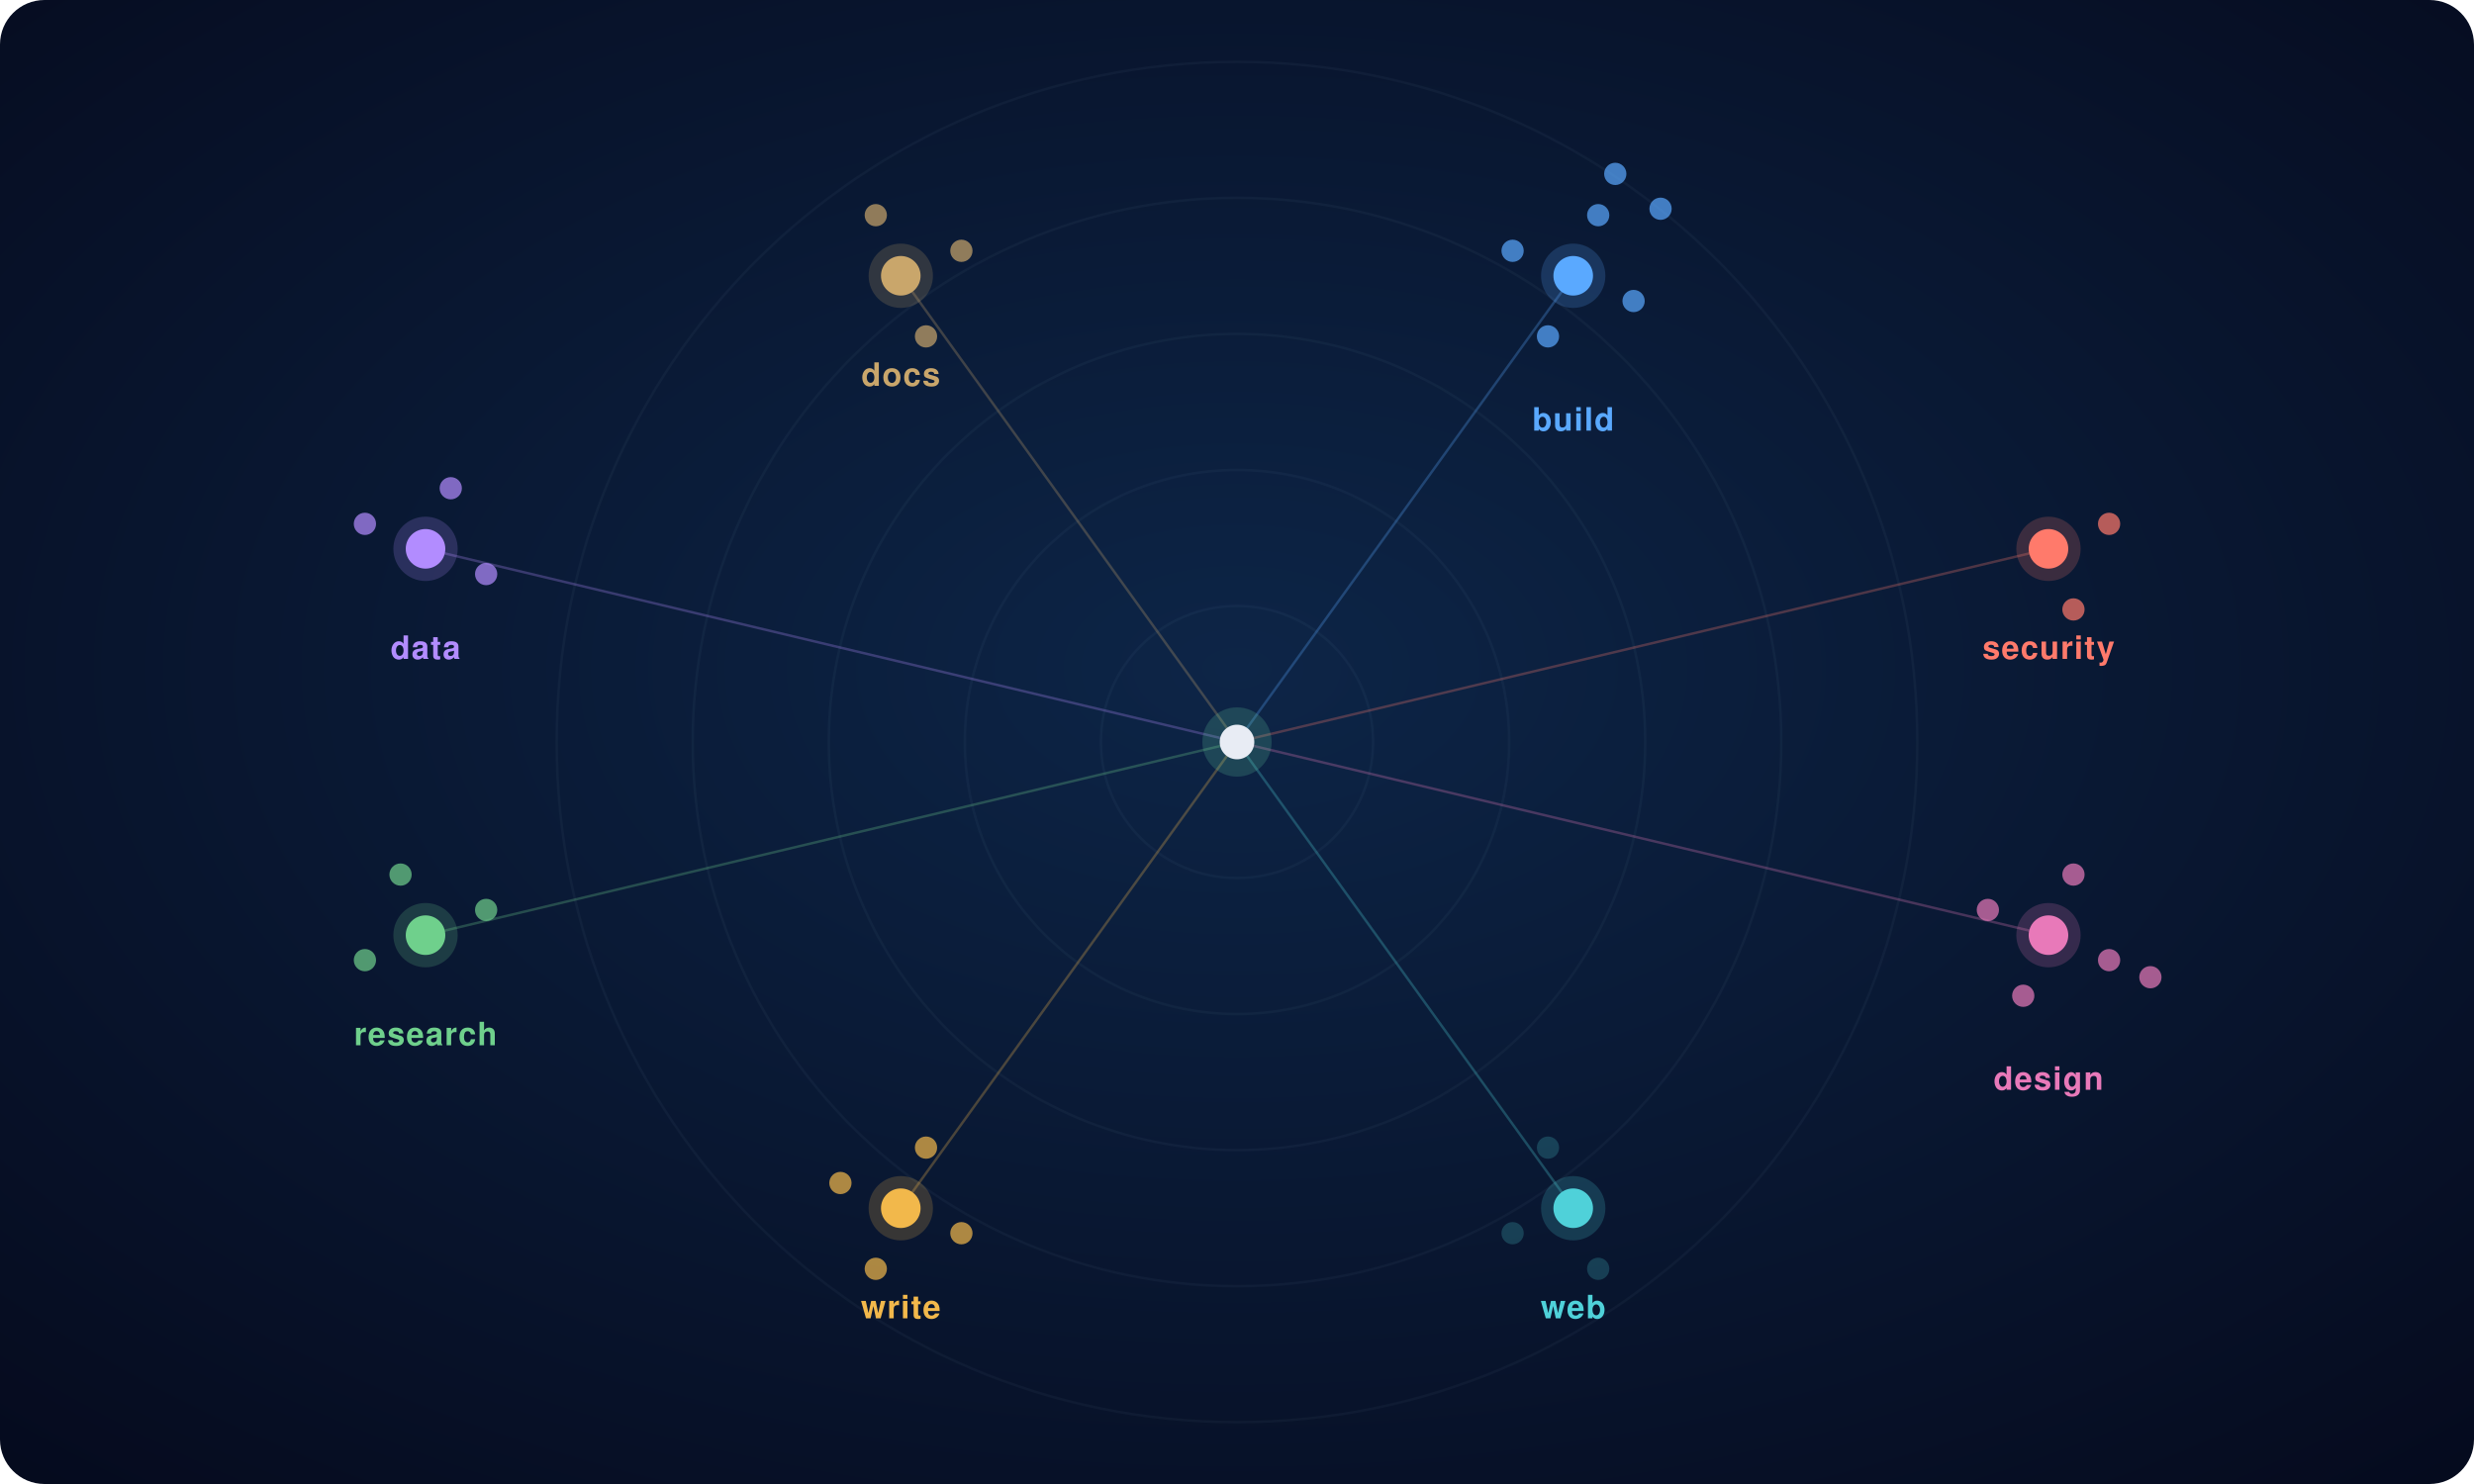
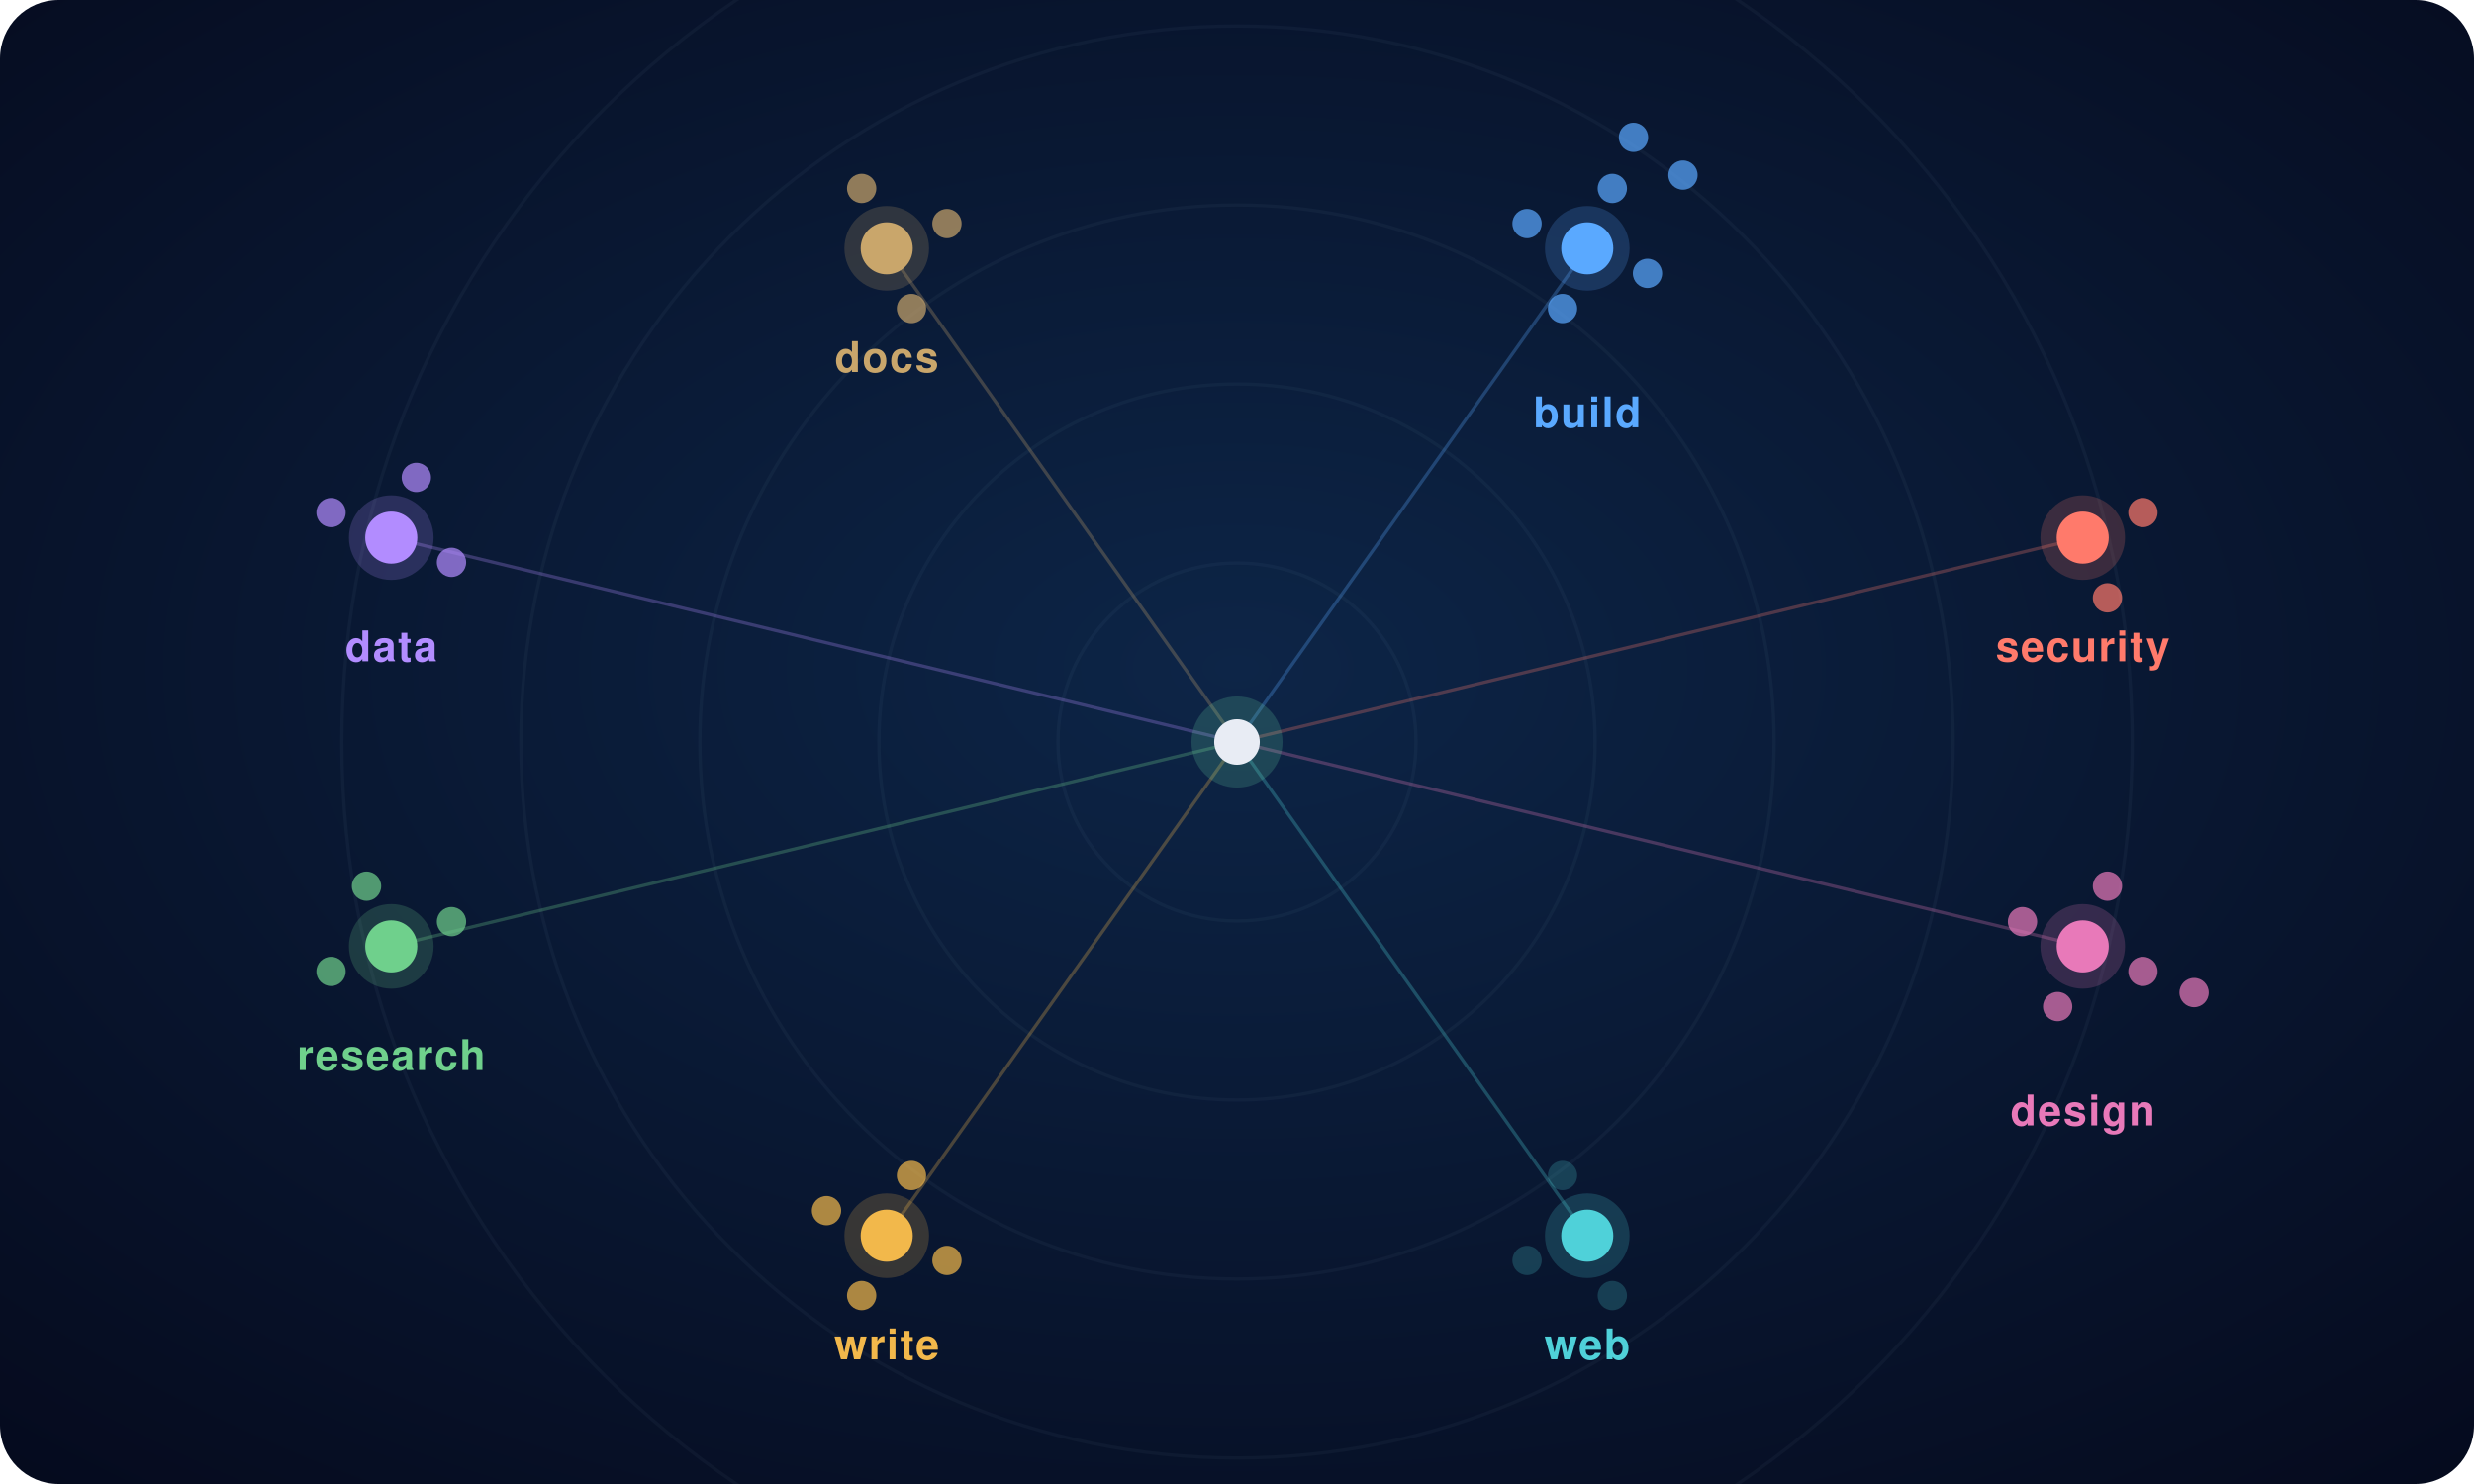
- <svg xmlns="http://www.w3.org/2000/svg" viewBox="0 0 1000 600" width="1000" height="600" font-family="Segoe UI,Helvetica,Arial,sans-serif">
+ <svg xmlns="http://www.w3.org/2000/svg" viewBox="0 0 760 456" width="760" height="456" font-family="Segoe UI,Helvetica,Arial,sans-serif">
  <defs>
    <radialGradient id="bg" cx="50%" cy="45%" r="75%">
      <stop offset="0" stop-color="#0d2547" />
      <stop offset="1" stop-color="#050a1d" />
    </radialGradient>
    <filter id="glow" x="-100%" y="-100%" width="300%" height="300%">
      <feGaussianBlur stdDeviation="4" />
    </filter>
  </defs>
-   <rect width="1000" height="600" rx="18" fill="url(#bg)" />
-   <circle cx="500" cy="300" r="55" fill="none" stroke="#9fb4d6" stroke-opacity="0.05" />
-   <circle cx="500" cy="300" r="110" fill="none" stroke="#9fb4d6" stroke-opacity="0.05" />
-   <circle cx="500" cy="300" r="165" fill="none" stroke="#9fb4d6" stroke-opacity="0.05" />
-   <circle cx="500" cy="300" r="220" fill="none" stroke="#9fb4d6" stroke-opacity="0.05" />
-   <circle cx="500" cy="300" r="275" fill="none" stroke="#9fb4d6" stroke-opacity="0.05" />
-   <line x1="500.0" y1="300.0" x2="635.9" y2="111.5" stroke="#5aa9ff" stroke-opacity="0.28" />
-   <line x1="500.0" y1="300.0" x2="828.0" y2="221.9" stroke="#ff7a6b" stroke-opacity="0.28" />
-   <line x1="500.0" y1="300.0" x2="828.0" y2="378.1" stroke="#e879b9" stroke-opacity="0.28" />
-   <line x1="500.0" y1="300.0" x2="635.9" y2="488.5" stroke="#4fd1d9" stroke-opacity="0.28" />
-   <line x1="500.0" y1="300.0" x2="364.1" y2="488.5" stroke="#f2b84b" stroke-opacity="0.28" />
-   <line x1="500.0" y1="300.0" x2="172.0" y2="378.1" stroke="#6fd08c" stroke-opacity="0.28" />
-   <line x1="500.0" y1="300.0" x2="172.0" y2="221.9" stroke="#b28cff" stroke-opacity="0.28" />
-   <line x1="500.0" y1="300.0" x2="364.1" y2="111.5" stroke="#c9a66b" stroke-opacity="0.28" />
-   <circle cx="500" cy="300" r="14" fill="#6fe3b0" fill-opacity="0.18" />
-   <circle cx="500" cy="300" r="7" fill="#e8ecf4" />
-   <circle cx="635.9" cy="111.5" r="13" fill="#5aa9ff" fill-opacity="0.2" />
-   <circle cx="635.9" cy="111.5" r="8" fill="#5aa9ff" />
-   <text x="635.9" y="174.1" fill="#5aa9ff" font-size="13" font-weight="600" text-anchor="middle" letter-spacing="0.5">build</text>
-   <circle cx="646.0" cy="87.0" r="4.5" fill="#5aa9ff" opacity="0" filter="url(#glow)">
+   <rect width="760" height="456" rx="18" fill="url(#bg)" />
+   <circle cx="380" cy="228" r="55" fill="none" stroke="#9fb4d6" stroke-opacity="0.05" />
+   <circle cx="380" cy="228" r="110" fill="none" stroke="#9fb4d6" stroke-opacity="0.05" />
+   <circle cx="380" cy="228" r="165" fill="none" stroke="#9fb4d6" stroke-opacity="0.05" />
+   <circle cx="380" cy="228" r="220" fill="none" stroke="#9fb4d6" stroke-opacity="0.05" />
+   <circle cx="380" cy="228" r="275" fill="none" stroke="#9fb4d6" stroke-opacity="0.05" />
+   <line x1="380.0" y1="228.0" x2="487.6" y2="76.3" stroke="#5aa9ff" stroke-opacity="0.28" />
+   <line x1="380.0" y1="228.0" x2="639.8" y2="165.2" stroke="#ff7a6b" stroke-opacity="0.28" />
+   <line x1="380.0" y1="228.0" x2="639.8" y2="290.8" stroke="#e879b9" stroke-opacity="0.28" />
+   <line x1="380.0" y1="228.0" x2="487.6" y2="379.7" stroke="#4fd1d9" stroke-opacity="0.28" />
+   <line x1="380.0" y1="228.0" x2="272.4" y2="379.7" stroke="#f2b84b" stroke-opacity="0.28" />
+   <line x1="380.0" y1="228.0" x2="120.2" y2="290.8" stroke="#6fd08c" stroke-opacity="0.28" />
+   <line x1="380.0" y1="228.0" x2="120.2" y2="165.2" stroke="#b28cff" stroke-opacity="0.28" />
+   <line x1="380.0" y1="228.0" x2="272.4" y2="76.3" stroke="#c9a66b" stroke-opacity="0.28" />
+   <circle cx="380" cy="228" r="14" fill="#6fe3b0" fill-opacity="0.18" />
+   <circle cx="380" cy="228" r="7" fill="#e8ecf4" />
+   <circle cx="487.6" cy="76.3" r="13" fill="#5aa9ff" fill-opacity="0.2" />
+   <circle cx="487.6" cy="76.3" r="8" fill="#5aa9ff" />
+   <text x="487.6" y="131.3" fill="#5aa9ff" font-size="13" font-weight="600" text-anchor="middle" letter-spacing="0.5">build</text>
+   <circle cx="495.3" cy="57.9" r="4.5" fill="#5aa9ff" opacity="0" filter="url(#glow)">
    <animate attributeName="opacity" values="0;0;0.95;0;0" dur="12s" repeatCount="indefinite" calcMode="linear" keyTimes="0;0.525;0.555;0.685;1" />
    <animate attributeName="r" values="4.5;4.5;16;5;4.5" dur="12s" repeatCount="indefinite" calcMode="linear" keyTimes="0;0.525;0.555;0.685;1" />
  </circle>
-   <circle cx="646.0" cy="87.0" r="4.5" fill="#5aa9ff" fill-opacity="0.7">
+   <circle cx="495.3" cy="57.9" r="4.5" fill="#5aa9ff" fill-opacity="0.7">
    <animate attributeName="fill-opacity" values="0.7;0.7;1;0.7;0.7" dur="12s" repeatCount="indefinite" calcMode="linear" keyTimes="0;0.525;0.555;0.685;1" />
    <animate attributeName="r" values="4.5;4.5;7.5;4.5;4.5" dur="12s" repeatCount="indefinite" calcMode="linear" keyTimes="0;0.525;0.555;0.685;1" />
  </circle>
-   <circle cx="660.3" cy="121.7" r="4.5" fill="#5aa9ff" opacity="0" filter="url(#glow)">
+   <circle cx="506.1" cy="84.0" r="4.5" fill="#5aa9ff" opacity="0" filter="url(#glow)">
    <animate attributeName="opacity" values="0;0;0.95;0;0" dur="12s" repeatCount="indefinite" calcMode="linear" keyTimes="0;0.000;0.030;0.160;1" />
    <animate attributeName="r" values="4.5;4.5;16;5;4.5" dur="12s" repeatCount="indefinite" calcMode="linear" keyTimes="0;0.000;0.030;0.160;1" />
  </circle>
-   <circle cx="660.3" cy="121.7" r="4.5" fill="#5aa9ff" fill-opacity="0.7">
+   <circle cx="506.1" cy="84.0" r="4.5" fill="#5aa9ff" fill-opacity="0.7">
    <animate attributeName="fill-opacity" values="0.7;0.7;1;0.7;0.7" dur="12s" repeatCount="indefinite" calcMode="linear" keyTimes="0;0.000;0.030;0.160;1" />
    <animate attributeName="r" values="4.5;4.5;7.5;4.5;4.5" dur="12s" repeatCount="indefinite" calcMode="linear" keyTimes="0;0.000;0.030;0.160;1" />
  </circle>
-   <circle cx="625.7" cy="136.0" r="4.5" fill="#5aa9ff" fill-opacity="0.7" />
-   <circle cx="611.4" cy="101.4" r="4.5" fill="#5aa9ff" fill-opacity="0.7" />
-   <circle cx="652.9" cy="70.3" r="4.5" fill="#5aa9ff" fill-opacity="0.7" />
-   <circle cx="671.2" cy="84.4" r="4.5" fill="#5aa9ff" fill-opacity="0.7" />
-   <circle cx="828.0" cy="221.9" r="13" fill="#ff7a6b" fill-opacity="0.2" />
-   <circle cx="828.0" cy="221.9" r="8" fill="#ff7a6b" />
-   <text x="828.0" y="266.4" fill="#ff7a6b" font-size="13" font-weight="600" text-anchor="middle" letter-spacing="0.5">security</text>
-   <circle cx="852.5" cy="211.8" r="4.5" fill="#ff7a6b" opacity="0" filter="url(#glow)">
+   <circle cx="480.0" cy="94.8" r="4.5" fill="#5aa9ff" fill-opacity="0.7" />
+   <circle cx="469.1" cy="68.7" r="4.5" fill="#5aa9ff" fill-opacity="0.7" />
+   <circle cx="501.8" cy="42.2" r="4.5" fill="#5aa9ff" fill-opacity="0.7" />
+   <circle cx="517.0" cy="53.8" r="4.5" fill="#5aa9ff" fill-opacity="0.7" />
+   <circle cx="639.8" cy="165.2" r="13" fill="#ff7a6b" fill-opacity="0.2" />
+   <circle cx="639.8" cy="165.2" r="8" fill="#ff7a6b" />
+   <text x="639.8" y="203.2" fill="#ff7a6b" font-size="13" font-weight="600" text-anchor="middle" letter-spacing="0.5">security</text>
+   <circle cx="658.3" cy="157.5" r="4.5" fill="#ff7a6b" opacity="0" filter="url(#glow)">
    <animate attributeName="opacity" values="0;0;0.95;0;0" dur="12s" repeatCount="indefinite" calcMode="linear" keyTimes="0;0.630;0.660;0.790;1" />
    <animate attributeName="r" values="4.5;4.5;16;5;4.5" dur="12s" repeatCount="indefinite" calcMode="linear" keyTimes="0;0.630;0.660;0.790;1" />
  </circle>
-   <circle cx="852.5" cy="211.8" r="4.5" fill="#ff7a6b" fill-opacity="0.7">
+   <circle cx="658.3" cy="157.5" r="4.5" fill="#ff7a6b" fill-opacity="0.7">
    <animate attributeName="fill-opacity" values="0.7;0.7;1;0.7;0.7" dur="12s" repeatCount="indefinite" calcMode="linear" keyTimes="0;0.630;0.660;0.790;1" />
    <animate attributeName="r" values="4.5;4.5;7.5;4.5;4.5" dur="12s" repeatCount="indefinite" calcMode="linear" keyTimes="0;0.630;0.660;0.790;1" />
  </circle>
-   <circle cx="838.1" cy="246.4" r="4.5" fill="#ff7a6b" fill-opacity="0.7" />
-   <circle cx="828.0" cy="378.1" r="13" fill="#e879b9" fill-opacity="0.2" />
-   <circle cx="828.0" cy="378.1" r="8" fill="#e879b9" />
-   <text x="828.0" y="440.6" fill="#e879b9" font-size="13" font-weight="600" text-anchor="middle" letter-spacing="0.5">design</text>
-   <circle cx="852.5" cy="388.2" r="4.5" fill="#e879b9" opacity="0" filter="url(#glow)">
+   <circle cx="647.4" cy="183.7" r="4.5" fill="#ff7a6b" fill-opacity="0.7" />
+   <circle cx="639.8" cy="290.8" r="13" fill="#e879b9" fill-opacity="0.2" />
+   <circle cx="639.8" cy="290.8" r="8" fill="#e879b9" />
+   <text x="639.8" y="345.8" fill="#e879b9" font-size="13" font-weight="600" text-anchor="middle" letter-spacing="0.5">design</text>
+   <circle cx="658.3" cy="298.5" r="4.5" fill="#e879b9" opacity="0" filter="url(#glow)">
    <animate attributeName="opacity" values="0;0;0.95;0;0" dur="12s" repeatCount="indefinite" calcMode="linear" keyTimes="0;0.210;0.240;0.370;1" />
    <animate attributeName="r" values="4.5;4.5;16;5;4.5" dur="12s" repeatCount="indefinite" calcMode="linear" keyTimes="0;0.210;0.240;0.370;1" />
  </circle>
-   <circle cx="852.5" cy="388.2" r="4.5" fill="#e879b9" fill-opacity="0.7">
+   <circle cx="658.3" cy="298.5" r="4.5" fill="#e879b9" fill-opacity="0.7">
    <animate attributeName="fill-opacity" values="0.7;0.7;1;0.7;0.7" dur="12s" repeatCount="indefinite" calcMode="linear" keyTimes="0;0.210;0.240;0.370;1" />
    <animate attributeName="r" values="4.5;4.5;7.5;4.5;4.5" dur="12s" repeatCount="indefinite" calcMode="linear" keyTimes="0;0.210;0.240;0.370;1" />
  </circle>
-   <circle cx="817.8" cy="402.6" r="4.5" fill="#e879b9" fill-opacity="0.7" />
-   <circle cx="803.5" cy="367.9" r="4.5" fill="#e879b9" fill-opacity="0.7" />
-   <circle cx="838.1" cy="353.6" r="4.5" fill="#e879b9" fill-opacity="0.7" />
-   <circle cx="869.2" cy="395.1" r="4.5" fill="#e879b9" fill-opacity="0.7" />
-   <circle cx="635.9" cy="488.5" r="13" fill="#4fd1d9" fill-opacity="0.2" />
-   <circle cx="635.9" cy="488.5" r="8" fill="#4fd1d9" />
-   <text x="635.9" y="533.0" fill="#4fd1d9" font-size="13" font-weight="600" text-anchor="middle" letter-spacing="0.5">web</text>
-   <circle cx="646.0" cy="513.0" r="4.5" fill="#4fd1d9" fill-opacity="0.22" />
-   <circle cx="611.4" cy="498.6" r="4.5" fill="#4fd1d9" fill-opacity="0.22" />
-   <circle cx="625.7" cy="464.0" r="4.5" fill="#4fd1d9" fill-opacity="0.22" />
-   <circle cx="364.1" cy="488.5" r="13" fill="#f2b84b" fill-opacity="0.2" />
-   <circle cx="364.1" cy="488.5" r="8" fill="#f2b84b" />
-   <text x="364.1" y="533.0" fill="#f2b84b" font-size="13" font-weight="600" text-anchor="middle" letter-spacing="0.5">write</text>
-   <circle cx="354.0" cy="513.0" r="4.5" fill="#f2b84b" opacity="0" filter="url(#glow)">
+   <circle cx="632.1" cy="309.3" r="4.5" fill="#e879b9" fill-opacity="0.7" />
+   <circle cx="621.3" cy="283.2" r="4.5" fill="#e879b9" fill-opacity="0.7" />
+   <circle cx="647.4" cy="272.3" r="4.5" fill="#e879b9" fill-opacity="0.7" />
+   <circle cx="674.0" cy="305.0" r="4.5" fill="#e879b9" fill-opacity="0.7" />
+   <circle cx="487.6" cy="379.7" r="13" fill="#4fd1d9" fill-opacity="0.2" />
+   <circle cx="487.6" cy="379.7" r="8" fill="#4fd1d9" />
+   <text x="487.6" y="417.7" fill="#4fd1d9" font-size="13" font-weight="600" text-anchor="middle" letter-spacing="0.5">web</text>
+   <circle cx="495.3" cy="398.1" r="4.5" fill="#4fd1d9" fill-opacity="0.22" />
+   <circle cx="469.1" cy="387.3" r="4.5" fill="#4fd1d9" fill-opacity="0.22" />
+   <circle cx="480.0" cy="361.2" r="4.5" fill="#4fd1d9" fill-opacity="0.22" />
+   <circle cx="272.4" cy="379.7" r="13" fill="#f2b84b" fill-opacity="0.2" />
+   <circle cx="272.4" cy="379.7" r="8" fill="#f2b84b" />
+   <text x="272.4" y="417.7" fill="#f2b84b" font-size="13" font-weight="600" text-anchor="middle" letter-spacing="0.5">write</text>
+   <circle cx="264.7" cy="398.1" r="4.5" fill="#f2b84b" opacity="0" filter="url(#glow)">
    <animate attributeName="opacity" values="0;0;0.95;0;0" dur="12s" repeatCount="indefinite" calcMode="linear" keyTimes="0;0.420;0.450;0.580;1" />
    <animate attributeName="r" values="4.5;4.5;16;5;4.5" dur="12s" repeatCount="indefinite" calcMode="linear" keyTimes="0;0.420;0.450;0.580;1" />
  </circle>
-   <circle cx="354.0" cy="513.0" r="4.5" fill="#f2b84b" fill-opacity="0.7">
+   <circle cx="264.7" cy="398.1" r="4.5" fill="#f2b84b" fill-opacity="0.7">
    <animate attributeName="fill-opacity" values="0.7;0.7;1;0.7;0.7" dur="12s" repeatCount="indefinite" calcMode="linear" keyTimes="0;0.420;0.450;0.580;1" />
    <animate attributeName="r" values="4.5;4.5;7.5;4.5;4.5" dur="12s" repeatCount="indefinite" calcMode="linear" keyTimes="0;0.420;0.450;0.580;1" />
  </circle>
-   <circle cx="339.7" cy="478.3" r="4.5" fill="#f2b84b" fill-opacity="0.7" />
-   <circle cx="374.3" cy="464.0" r="4.5" fill="#f2b84b" fill-opacity="0.7" />
-   <circle cx="388.6" cy="498.6" r="4.5" fill="#f2b84b" fill-opacity="0.7" />
-   <circle cx="172.0" cy="378.1" r="13" fill="#6fd08c" fill-opacity="0.2" />
-   <circle cx="172.0" cy="378.1" r="8" fill="#6fd08c" />
-   <text x="172.0" y="422.6" fill="#6fd08c" font-size="13" font-weight="600" text-anchor="middle" letter-spacing="0.5">research</text>
-   <circle cx="147.5" cy="388.2" r="4.5" fill="#6fd08c" fill-opacity="0.7" />
-   <circle cx="161.9" cy="353.6" r="4.5" fill="#6fd08c" opacity="0" filter="url(#glow)">
+   <circle cx="253.9" cy="372.0" r="4.5" fill="#f2b84b" fill-opacity="0.7" />
+   <circle cx="280.0" cy="361.2" r="4.5" fill="#f2b84b" fill-opacity="0.7" />
+   <circle cx="290.9" cy="387.3" r="4.5" fill="#f2b84b" fill-opacity="0.7" />
+   <circle cx="120.2" cy="290.8" r="13" fill="#6fd08c" fill-opacity="0.2" />
+   <circle cx="120.2" cy="290.8" r="8" fill="#6fd08c" />
+   <text x="120.2" y="328.8" fill="#6fd08c" font-size="13" font-weight="600" text-anchor="middle" letter-spacing="0.5">research</text>
+   <circle cx="101.7" cy="298.5" r="4.5" fill="#6fd08c" fill-opacity="0.7" />
+   <circle cx="112.6" cy="272.3" r="4.5" fill="#6fd08c" opacity="0" filter="url(#glow)">
    <animate attributeName="opacity" values="0;0;0.95;0;0" dur="12s" repeatCount="indefinite" calcMode="linear" keyTimes="0;0.105;0.135;0.265;1" />
    <animate attributeName="r" values="4.5;4.5;16;5;4.5" dur="12s" repeatCount="indefinite" calcMode="linear" keyTimes="0;0.105;0.135;0.265;1" />
  </circle>
-   <circle cx="161.9" cy="353.6" r="4.5" fill="#6fd08c" fill-opacity="0.7">
+   <circle cx="112.6" cy="272.3" r="4.5" fill="#6fd08c" fill-opacity="0.7">
    <animate attributeName="fill-opacity" values="0.7;0.7;1;0.7;0.7" dur="12s" repeatCount="indefinite" calcMode="linear" keyTimes="0;0.105;0.135;0.265;1" />
    <animate attributeName="r" values="4.5;4.5;7.5;4.5;4.5" dur="12s" repeatCount="indefinite" calcMode="linear" keyTimes="0;0.105;0.135;0.265;1" />
  </circle>
-   <circle cx="196.5" cy="367.9" r="4.5" fill="#6fd08c" fill-opacity="0.7" />
-   <circle cx="172.0" cy="221.9" r="13" fill="#b28cff" fill-opacity="0.2" />
-   <circle cx="172.0" cy="221.9" r="8" fill="#b28cff" />
-   <text x="172.0" y="266.4" fill="#b28cff" font-size="13" font-weight="600" text-anchor="middle" letter-spacing="0.5">data</text>
-   <circle cx="147.5" cy="211.8" r="4.5" fill="#b28cff" opacity="0" filter="url(#glow)">
+   <circle cx="138.7" cy="283.2" r="4.5" fill="#6fd08c" fill-opacity="0.7" />
+   <circle cx="120.2" cy="165.2" r="13" fill="#b28cff" fill-opacity="0.2" />
+   <circle cx="120.2" cy="165.2" r="8" fill="#b28cff" />
+   <text x="120.2" y="203.2" fill="#b28cff" font-size="13" font-weight="600" text-anchor="middle" letter-spacing="0.5">data</text>
+   <circle cx="101.7" cy="157.5" r="4.5" fill="#b28cff" opacity="0" filter="url(#glow)">
    <animate attributeName="opacity" values="0;0;0.95;0;0" dur="12s" repeatCount="indefinite" calcMode="linear" keyTimes="0;0.315;0.345;0.475;1" />
    <animate attributeName="r" values="4.5;4.5;16;5;4.5" dur="12s" repeatCount="indefinite" calcMode="linear" keyTimes="0;0.315;0.345;0.475;1" />
  </circle>
-   <circle cx="147.5" cy="211.8" r="4.5" fill="#b28cff" fill-opacity="0.7">
+   <circle cx="101.7" cy="157.5" r="4.5" fill="#b28cff" fill-opacity="0.7">
    <animate attributeName="fill-opacity" values="0.7;0.7;1;0.7;0.7" dur="12s" repeatCount="indefinite" calcMode="linear" keyTimes="0;0.315;0.345;0.475;1" />
    <animate attributeName="r" values="4.5;4.5;7.5;4.5;4.5" dur="12s" repeatCount="indefinite" calcMode="linear" keyTimes="0;0.315;0.345;0.475;1" />
  </circle>
-   <circle cx="182.2" cy="197.4" r="4.5" fill="#b28cff" fill-opacity="0.7" />
-   <circle cx="196.5" cy="232.1" r="4.5" fill="#b28cff" fill-opacity="0.7" />
-   <circle cx="364.1" cy="111.5" r="13" fill="#c9a66b" fill-opacity="0.2" />
-   <circle cx="364.1" cy="111.5" r="8" fill="#c9a66b" />
-   <text x="364.1" y="156.0" fill="#c9a66b" font-size="13" font-weight="600" text-anchor="middle" letter-spacing="0.5">docs</text>
-   <circle cx="354.0" cy="87.0" r="4.5" fill="#c9a66b" opacity="0" filter="url(#glow)">
+   <circle cx="127.9" cy="146.7" r="4.5" fill="#b28cff" fill-opacity="0.7" />
+   <circle cx="138.7" cy="172.8" r="4.5" fill="#b28cff" fill-opacity="0.7" />
+   <circle cx="272.4" cy="76.3" r="13" fill="#c9a66b" fill-opacity="0.2" />
+   <circle cx="272.4" cy="76.3" r="8" fill="#c9a66b" />
+   <text x="272.4" y="114.3" fill="#c9a66b" font-size="13" font-weight="600" text-anchor="middle" letter-spacing="0.5">docs</text>
+   <circle cx="264.7" cy="57.9" r="4.5" fill="#c9a66b" opacity="0" filter="url(#glow)">
    <animate attributeName="opacity" values="0;0;0.95;0;0" dur="12s" repeatCount="indefinite" calcMode="linear" keyTimes="0;0.735;0.765;0.895;1" />
    <animate attributeName="r" values="4.5;4.5;16;5;4.5" dur="12s" repeatCount="indefinite" calcMode="linear" keyTimes="0;0.735;0.765;0.895;1" />
  </circle>
-   <circle cx="354.0" cy="87.0" r="4.5" fill="#c9a66b" fill-opacity="0.7">
+   <circle cx="264.7" cy="57.9" r="4.5" fill="#c9a66b" fill-opacity="0.7">
    <animate attributeName="fill-opacity" values="0.7;0.7;1;0.7;0.7" dur="12s" repeatCount="indefinite" calcMode="linear" keyTimes="0;0.735;0.765;0.895;1" />
    <animate attributeName="r" values="4.5;4.5;7.5;4.5;4.5" dur="12s" repeatCount="indefinite" calcMode="linear" keyTimes="0;0.735;0.765;0.895;1" />
  </circle>
-   <circle cx="388.6" cy="101.4" r="4.5" fill="#c9a66b" fill-opacity="0.7" />
-   <circle cx="374.3" cy="136.0" r="4.5" fill="#c9a66b" fill-opacity="0.7" />
+   <circle cx="290.9" cy="68.7" r="4.5" fill="#c9a66b" fill-opacity="0.7" />
+   <circle cx="280.0" cy="94.8" r="4.5" fill="#c9a66b" fill-opacity="0.7" />
</svg>
